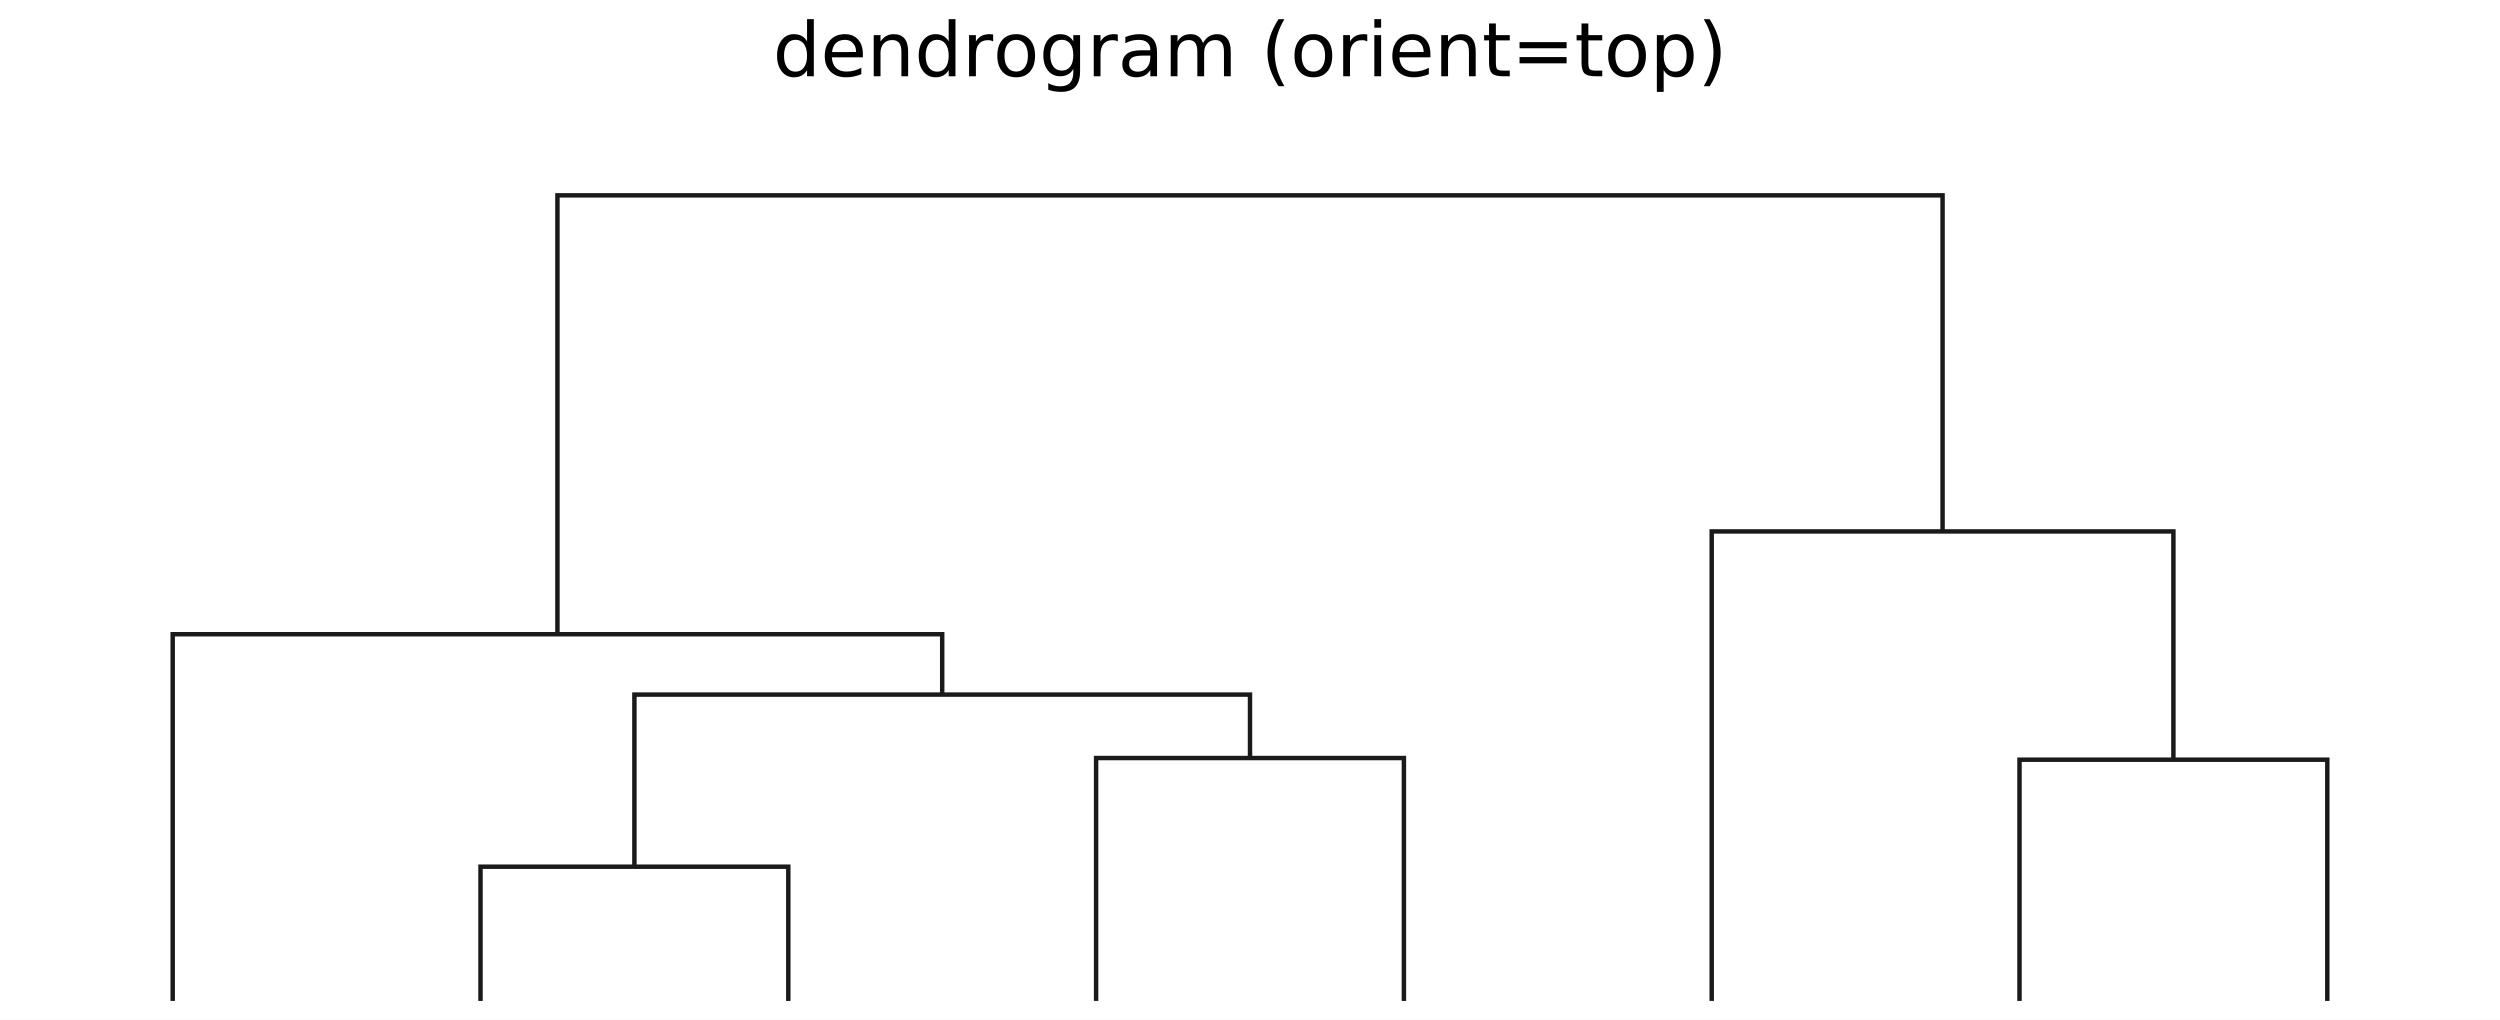
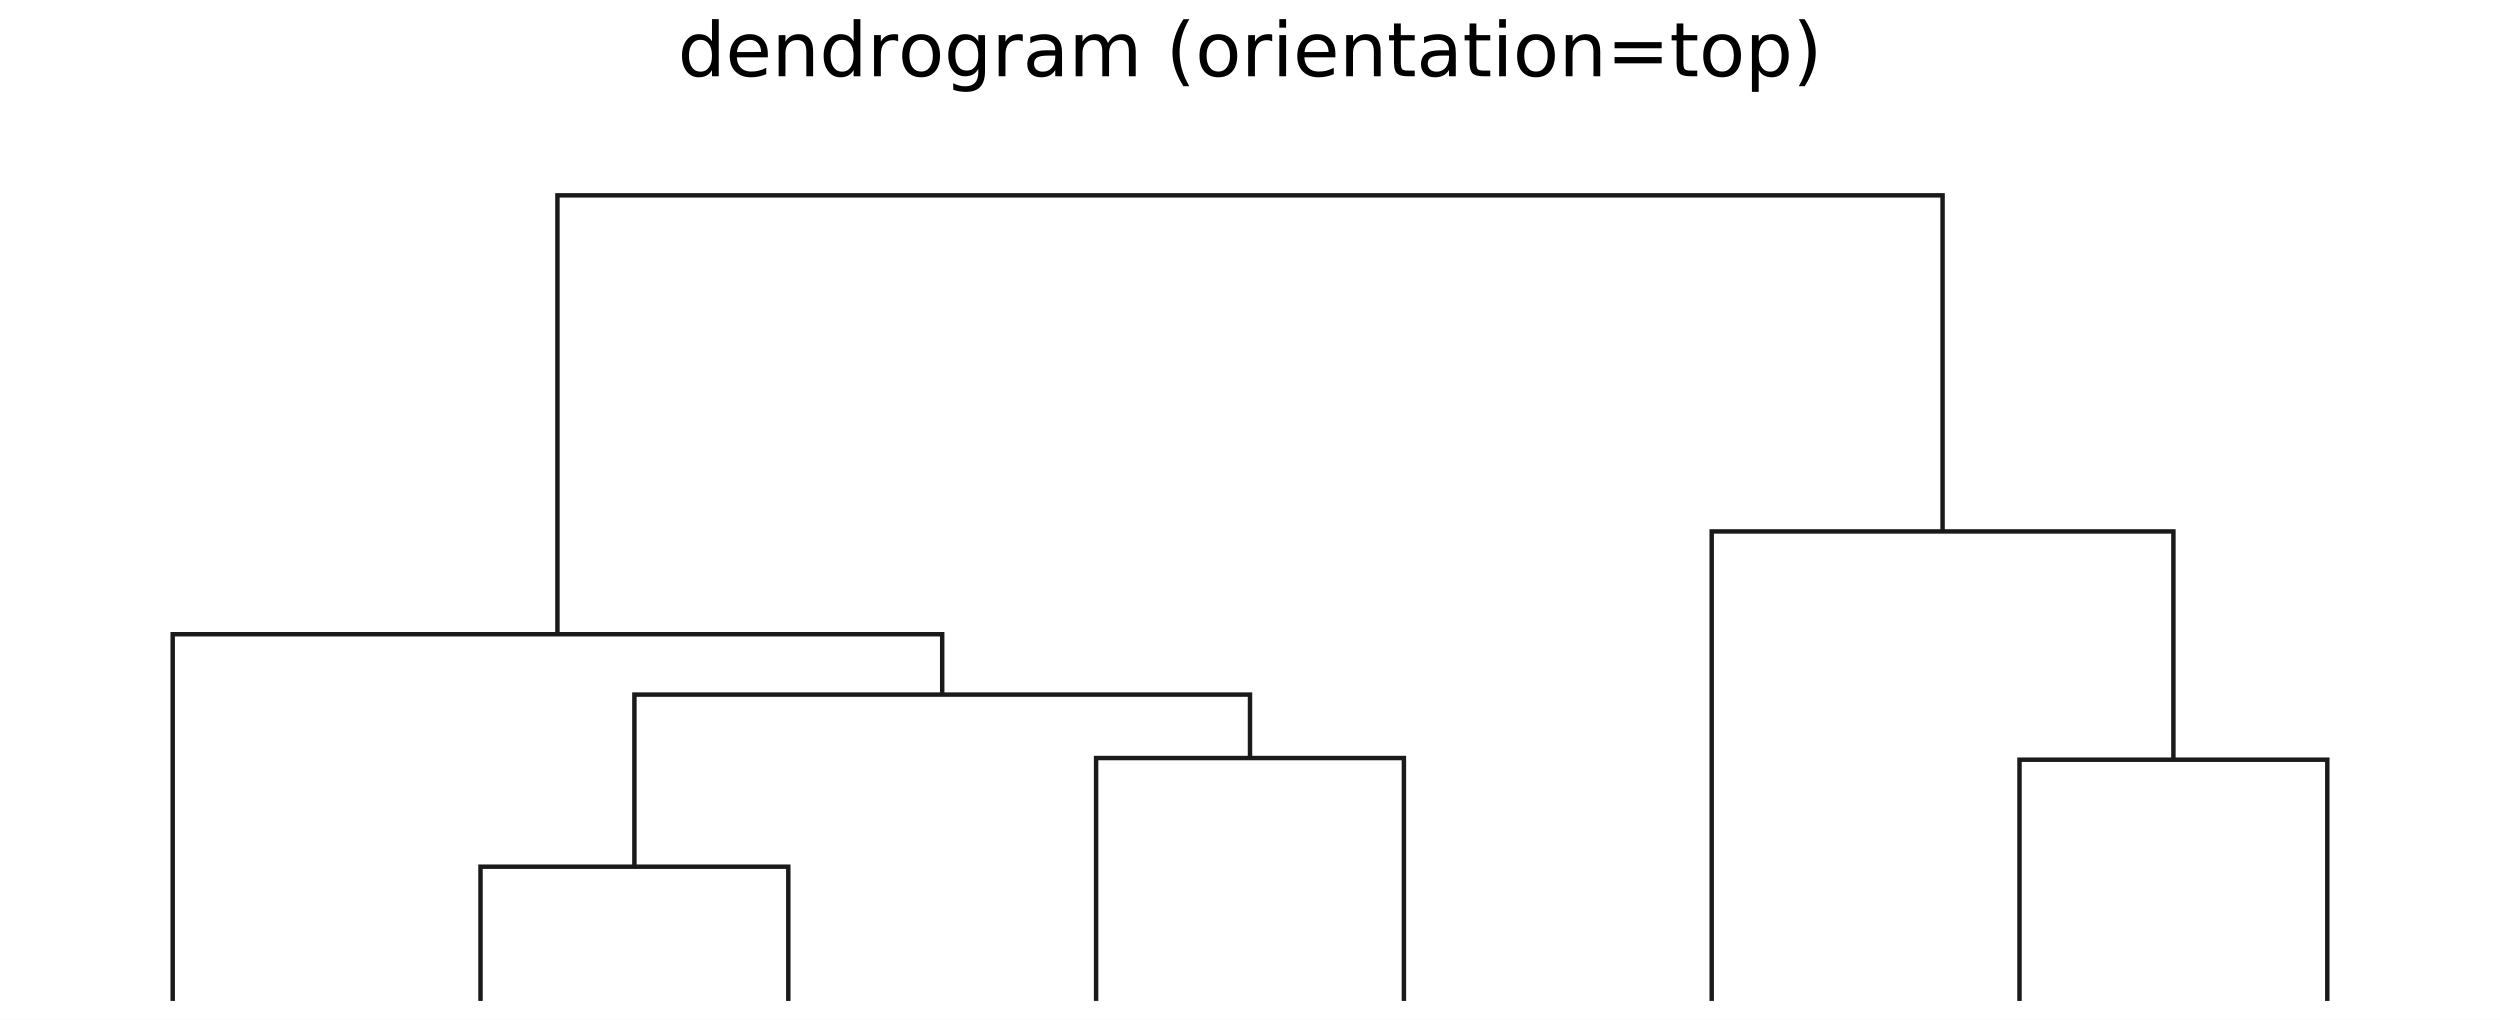
<svg xmlns="http://www.w3.org/2000/svg" width="532" height="217" viewBox="0 0 532 217" font-family="DejaVu Sans, Bitstream Vera Sans, Verdana, Arial, sans-serif" font-size="11" data-plotlet-version="0.6.0" data-plotlet-schema="2" data-plotlet-kind="layout">
  <rect width="532" height="217" fill="#fff" />
  <g transform="translate(4,4)">
-     <g transform="translate(0.00,29.00)" data-plotlet-kind="panel" data-plotlet-title="dendrogram (orient=top)" data-plotlet-xscale="linear" data-plotlet-yscale="linear" data-plotlet-xlim="0,8" data-plotlet-ylim="0,1.26" data-plotlet-panel-bbox="4,4,524,209" data-plotlet-data-area="0,29,524,180">
+     <g transform="translate(0.00,29.00)" data-plotlet-kind="panel" data-plotlet-title="dendrogram (orientation=top)" data-plotlet-xscale="linear" data-plotlet-yscale="linear" data-plotlet-xlim="0,8" data-plotlet-ylim="0,1.26" data-plotlet-panel-bbox="4,4,524,209" data-plotlet-data-area="0,29,524,180">
      <svg x="0" y="0" width="524" height="180" overflow="hidden">
-         <g class="plotlet-artist" data-plotlet-type="dendrogram" data-plotlet-index="0" data-plotlet-color="#1a1a1a" data-plotlet-orient="top" data-plotlet-n-leaves="8" data-plotlet-max-height="1.2" data-plotlet-leaves="[6, 1, 2, 3, 5, 4, 0, 7]">
+         <g class="plotlet-artist" data-plotlet-type="dendrogram" data-plotlet-index="0" data-plotlet-color="#1a1a1a" data-plotlet-orientation="top" data-plotlet-n-leaves="8" data-plotlet-max-height="1.2" data-plotlet-leaves="[6, 1, 2, 3, 5, 4, 0, 7]">
          <path d="M98.25,180.00 L98.25,151.43 L163.75,151.43 L163.75,180.00" fill="none" stroke="#1a1a1a" stroke-width="0.95" />
          <path d="M229.25,180.00 L229.25,128.31 L294.75,128.31 L294.75,180.00" fill="none" stroke="#1a1a1a" stroke-width="0.95" />
          <path d="M131.00,151.43 L131.00,114.81 L262.00,114.81 L262.00,128.31" fill="none" stroke="#1a1a1a" stroke-width="0.95" />
          <path d="M32.75,180.00 L32.75,101.96 L196.50,101.96 L196.50,114.81" fill="none" stroke="#1a1a1a" stroke-width="0.95" />
          <path d="M425.75,180.00 L425.75,128.66 L491.25,128.66 L491.25,180.00" fill="none" stroke="#1a1a1a" stroke-width="0.95" />
          <path d="M360.25,180.00 L360.25,80.09 L458.50,80.09 L458.50,128.66" fill="none" stroke="#1a1a1a" stroke-width="0.95" />
          <path d="M114.62,101.96 L114.62,8.57 L409.38,8.57 L409.38,80.09" fill="none" stroke="#1a1a1a" stroke-width="0.95" />
        </g>
      </svg>
-       <path d="M167.74 -24.20V-28.93H169.18V-16.77H167.74V-18.09Q167.29 -17.30 166.59 -16.93Q165.90 -16.55 164.93 -16.55Q163.35 -16.55 162.35 -17.81Q161.36 -19.08 161.36 -21.14Q161.36 -23.20 162.35 -24.47Q163.35 -25.73 164.93 -25.73Q165.90 -25.73 166.59 -25.36Q167.29 -24.98 167.74 -24.20ZM162.84 -21.14Q162.84 -19.55 163.49 -18.65Q164.14 -17.75 165.29 -17.75Q166.43 -17.75 167.08 -18.65Q167.74 -19.55 167.74 -21.14Q167.74 -22.73 167.08 -23.63Q166.43 -24.53 165.29 -24.53Q164.14 -24.53 163.49 -23.63Q162.84 -22.73 162.84 -21.14ZM179.62 -21.51V-20.80H173.01Q173.11 -19.32 173.91 -18.54Q174.71 -17.77 176.14 -17.77Q176.96 -17.77 177.74 -17.97Q178.52 -18.17 179.29 -18.58V-17.22Q178.51 -16.89 177.70 -16.72Q176.89 -16.55 176.05 -16.55Q173.96 -16.55 172.73 -17.77Q171.51 -18.98 171.51 -21.06Q171.51 -23.21 172.67 -24.47Q173.83 -25.73 175.80 -25.73Q177.57 -25.73 178.59 -24.60Q179.62 -23.46 179.62 -21.51ZM178.18 -21.93Q178.17 -23.11 177.52 -23.81Q176.88 -24.52 175.82 -24.52Q174.61 -24.52 173.89 -23.84Q173.17 -23.16 173.06 -21.92ZM189.25 -22.05V-16.77H187.82V-22.01Q187.82 -23.25 187.33 -23.87Q186.85 -24.48 185.88 -24.48Q184.71 -24.48 184.04 -23.74Q183.37 -23.00 183.37 -21.72V-16.77H181.93V-25.52H183.37V-24.16Q183.89 -24.95 184.59 -25.34Q185.29 -25.73 186.20 -25.73Q187.71 -25.73 188.48 -24.80Q189.25 -23.87 189.25 -22.05ZM197.88 -24.20V-28.93H199.32V-16.77H197.88V-18.09Q197.43 -17.30 196.73 -16.93Q196.04 -16.55 195.07 -16.55Q193.49 -16.55 192.49 -17.81Q191.50 -19.08 191.50 -21.14Q191.50 -23.20 192.49 -24.47Q193.49 -25.73 195.07 -25.73Q196.04 -25.73 196.73 -25.36Q197.43 -24.98 197.88 -24.20ZM192.98 -21.14Q192.98 -19.55 193.63 -18.65Q194.29 -17.75 195.43 -17.75Q196.57 -17.75 197.22 -18.65Q197.88 -19.55 197.88 -21.14Q197.88 -22.73 197.22 -23.63Q196.57 -24.53 195.43 -24.53Q194.29 -24.53 193.63 -23.63Q192.98 -22.73 192.98 -21.14ZM207.35 -24.18Q207.11 -24.32 206.82 -24.39Q206.54 -24.45 206.19 -24.45Q204.97 -24.45 204.32 -23.66Q203.67 -22.87 203.67 -21.38V-16.77H202.22V-25.52H203.67V-24.16Q204.12 -24.96 204.85 -25.35Q205.57 -25.73 206.61 -25.73Q206.76 -25.73 206.94 -25.71Q207.12 -25.70 207.34 -25.66ZM212.25 -24.52Q211.09 -24.52 210.42 -23.61Q209.75 -22.71 209.75 -21.14Q209.75 -19.57 210.41 -18.67Q211.08 -17.77 212.25 -17.77Q213.39 -17.77 214.07 -18.67Q214.74 -19.58 214.74 -21.14Q214.74 -22.70 214.07 -23.61Q213.39 -24.52 212.25 -24.52ZM212.25 -25.73Q214.12 -25.73 215.19 -24.52Q216.26 -23.30 216.26 -21.14Q216.26 -18.99 215.19 -17.77Q214.12 -16.55 212.25 -16.55Q210.36 -16.55 209.30 -17.77Q208.23 -18.99 208.23 -21.14Q208.23 -23.30 209.30 -24.52Q210.36 -25.73 212.25 -25.73ZM224.40 -21.25Q224.40 -22.81 223.76 -23.67Q223.11 -24.53 221.95 -24.53Q220.79 -24.53 220.15 -23.67Q219.50 -22.81 219.50 -21.25Q219.50 -19.70 220.15 -18.84Q220.79 -17.98 221.95 -17.98Q223.11 -17.98 223.76 -18.84Q224.40 -19.70 224.40 -21.25ZM225.84 -17.86Q225.84 -15.62 224.85 -14.54Q223.86 -13.45 221.81 -13.45Q221.05 -13.45 220.38 -13.56Q219.71 -13.67 219.07 -13.91V-15.30Q219.71 -14.96 220.32 -14.80Q220.94 -14.63 221.58 -14.63Q223.00 -14.63 223.70 -15.37Q224.40 -16.11 224.40 -17.60V-18.31Q223.96 -17.54 223.26 -17.16Q222.57 -16.77 221.60 -16.77Q219.99 -16.77 219.00 -18.00Q218.02 -19.23 218.02 -21.25Q218.02 -23.28 219.00 -24.51Q219.99 -25.73 221.60 -25.73Q222.57 -25.73 223.26 -25.35Q223.96 -24.97 224.40 -24.20V-25.52H225.84ZM233.87 -24.18Q233.63 -24.32 233.34 -24.39Q233.06 -24.45 232.71 -24.45Q231.50 -24.45 230.84 -23.66Q230.19 -22.87 230.19 -21.38V-16.77H228.75V-25.52H230.19V-24.16Q230.64 -24.96 231.37 -25.35Q232.10 -25.73 233.14 -25.73Q233.29 -25.73 233.46 -25.71Q233.64 -25.70 233.86 -25.66ZM239.36 -21.17Q237.61 -21.17 236.94 -20.77Q236.27 -20.38 236.27 -19.41Q236.27 -18.65 236.77 -18.20Q237.28 -17.75 238.14 -17.75Q239.34 -17.75 240.06 -18.60Q240.79 -19.45 240.79 -20.85V-21.17ZM242.22 -21.77V-16.77H240.79V-18.10Q240.29 -17.30 239.56 -16.93Q238.82 -16.55 237.76 -16.55Q236.42 -16.55 235.62 -17.30Q234.83 -18.05 234.83 -19.32Q234.83 -20.80 235.82 -21.55Q236.81 -22.30 238.77 -22.30H240.79V-22.44Q240.79 -23.43 240.13 -23.97Q239.48 -24.52 238.30 -24.52Q237.55 -24.52 236.84 -24.34Q236.13 -24.16 235.47 -23.80V-25.12Q236.26 -25.43 237.00 -25.58Q237.75 -25.73 238.45 -25.73Q240.35 -25.73 241.29 -24.75Q242.22 -23.77 242.22 -21.77ZM252.00 -23.84Q252.54 -24.81 253.29 -25.27Q254.04 -25.73 255.05 -25.73Q256.42 -25.73 257.16 -24.78Q257.90 -23.82 257.90 -22.05V-16.77H256.46V-22.01Q256.46 -23.27 256.01 -23.88Q255.57 -24.48 254.65 -24.48Q253.54 -24.48 252.89 -23.74Q252.24 -23.00 252.24 -21.72V-16.77H250.79V-22.01Q250.79 -23.27 250.35 -23.88Q249.90 -24.48 248.97 -24.48Q247.87 -24.48 247.22 -23.74Q246.57 -22.99 246.57 -21.72V-16.77H245.13V-25.52H246.57V-24.16Q247.07 -24.97 247.75 -25.35Q248.44 -25.73 249.39 -25.73Q250.34 -25.73 251.01 -25.25Q251.68 -24.77 252.00 -23.84ZM269.31 -28.91Q268.26 -27.12 267.75 -25.36Q267.25 -23.60 267.25 -21.80Q267.25 -19.99 267.76 -18.22Q268.27 -16.45 269.31 -14.66H268.06Q266.89 -16.50 266.30 -18.27Q265.72 -20.05 265.72 -21.80Q265.72 -23.54 266.30 -25.30Q266.88 -27.07 268.06 -28.91ZM275.49 -24.52Q274.33 -24.52 273.66 -23.61Q272.99 -22.71 272.99 -21.14Q272.99 -19.57 273.66 -18.67Q274.32 -17.77 275.49 -17.77Q276.64 -17.77 277.31 -18.67Q277.98 -19.58 277.98 -21.14Q277.98 -22.70 277.31 -23.61Q276.64 -24.52 275.49 -24.52ZM275.49 -25.73Q277.36 -25.73 278.43 -24.52Q279.50 -23.30 279.50 -21.14Q279.50 -18.99 278.43 -17.77Q277.36 -16.55 275.49 -16.55Q273.61 -16.55 272.54 -17.77Q271.47 -18.99 271.47 -21.14Q271.47 -23.30 272.54 -24.52Q273.61 -25.73 275.49 -25.73ZM286.96 -24.18Q286.71 -24.32 286.43 -24.39Q286.14 -24.45 285.80 -24.45Q284.58 -24.45 283.93 -23.66Q283.28 -22.87 283.28 -21.38V-16.77H281.83V-25.52H283.28V-24.16Q283.73 -24.96 284.46 -25.35Q285.18 -25.73 286.22 -25.73Q286.37 -25.73 286.55 -25.71Q286.73 -25.70 286.95 -25.66ZM288.46 -25.52H289.90V-16.77H288.46ZM288.46 -28.93H289.90V-27.11H288.46ZM300.39 -21.51V-20.80H293.79Q293.88 -19.32 294.68 -18.54Q295.48 -17.77 296.91 -17.77Q297.74 -17.77 298.52 -17.97Q299.29 -18.17 300.06 -18.58V-17.22Q299.29 -16.89 298.47 -16.72Q297.66 -16.55 296.82 -16.55Q294.73 -16.55 293.51 -17.77Q292.29 -18.98 292.29 -21.06Q292.29 -23.21 293.45 -24.47Q294.61 -25.73 296.57 -25.73Q298.34 -25.73 299.37 -24.60Q300.39 -23.46 300.39 -21.51ZM298.96 -21.93Q298.94 -23.11 298.30 -23.81Q297.65 -24.52 296.59 -24.52Q295.39 -24.52 294.66 -23.84Q293.94 -23.16 293.83 -21.92ZM310.03 -22.05V-16.77H308.59V-22.01Q308.59 -23.25 308.11 -23.87Q307.62 -24.48 306.65 -24.48Q305.49 -24.48 304.82 -23.74Q304.14 -23.00 304.14 -21.72V-16.77H302.70V-25.52H304.14V-24.16Q304.66 -24.95 305.36 -25.34Q306.06 -25.73 306.97 -25.73Q308.48 -25.73 309.25 -24.80Q310.03 -23.87 310.03 -22.05ZM314.32 -28.01V-25.52H317.28V-24.41H314.32V-19.66Q314.32 -18.59 314.61 -18.28Q314.90 -17.98 315.80 -17.98H317.28V-16.77H315.80Q314.14 -16.77 313.50 -17.39Q312.87 -18.02 312.87 -19.66V-24.41H311.82V-25.52H312.87V-28.01ZM319.36 -24.04H329.37V-22.73H319.36ZM319.36 -20.85H329.37V-19.52H319.36ZM334.00 -28.01V-25.52H336.96V-24.41H334.00V-19.66Q334.00 -18.59 334.29 -18.28Q334.58 -17.98 335.48 -17.98H336.96V-16.77H335.48Q333.82 -16.77 333.18 -17.39Q332.55 -18.02 332.55 -19.66V-24.41H331.50V-25.52H332.55V-28.01ZM342.24 -24.52Q341.08 -24.52 340.41 -23.61Q339.74 -22.71 339.74 -21.14Q339.74 -19.57 340.41 -18.67Q341.07 -17.77 342.24 -17.77Q343.39 -17.77 344.06 -18.67Q344.73 -19.58 344.73 -21.14Q344.73 -22.70 344.06 -23.61Q343.39 -24.52 342.24 -24.52ZM342.24 -25.73Q344.11 -25.73 345.18 -24.52Q346.25 -23.30 346.25 -21.14Q346.25 -18.99 345.18 -17.77Q344.11 -16.55 342.24 -16.55Q340.36 -16.55 339.29 -17.77Q338.22 -18.99 338.22 -21.14Q338.22 -23.30 339.29 -24.52Q340.36 -25.73 342.24 -25.73ZM350.03 -18.09V-13.45H348.58V-25.52H350.03V-24.20Q350.48 -24.98 351.17 -25.36Q351.86 -25.73 352.82 -25.73Q354.42 -25.73 355.41 -24.47Q356.41 -23.20 356.41 -21.14Q356.41 -19.08 355.41 -17.81Q354.42 -16.55 352.82 -16.55Q351.86 -16.55 351.17 -16.93Q350.48 -17.30 350.03 -18.09ZM354.92 -21.14Q354.92 -22.73 354.27 -23.63Q353.61 -24.53 352.47 -24.53Q351.33 -24.53 350.68 -23.63Q350.03 -22.73 350.03 -21.14Q350.03 -19.55 350.68 -18.65Q351.33 -17.75 352.47 -17.75Q353.61 -17.75 354.27 -18.65Q354.92 -19.55 354.92 -21.14ZM358.57 -28.91H359.82Q360.99 -27.07 361.57 -25.30Q362.15 -23.54 362.15 -21.80Q362.15 -20.05 361.57 -18.27Q360.99 -16.50 359.82 -14.66H358.57Q359.61 -16.45 360.12 -18.22Q360.63 -19.99 360.63 -21.80Q360.63 -23.60 360.12 -25.36Q359.61 -27.12 358.57 -28.91Z" fill="#000" />
+       <path d="M147.51 -24.20V-28.93H148.95V-16.77H147.51V-18.09Q147.06 -17.30 146.37 -16.93Q145.68 -16.55 144.71 -16.55Q143.12 -16.55 142.12 -17.81Q141.13 -19.08 141.13 -21.14Q141.13 -23.20 142.12 -24.47Q143.12 -25.73 144.71 -25.73Q145.68 -25.73 146.37 -25.36Q147.06 -24.98 147.51 -24.20ZM142.61 -21.14Q142.61 -19.55 143.27 -18.65Q143.92 -17.75 145.06 -17.75Q146.20 -17.75 146.86 -18.65Q147.51 -19.55 147.51 -21.14Q147.51 -22.73 146.86 -23.63Q146.20 -24.53 145.06 -24.53Q143.92 -24.53 143.27 -23.63Q142.61 -22.73 142.61 -21.14ZM159.39 -21.51V-20.80H152.79Q152.88 -19.32 153.68 -18.54Q154.48 -17.77 155.91 -17.77Q156.74 -17.77 157.52 -17.97Q158.29 -18.17 159.06 -18.58V-17.22Q158.29 -16.89 157.47 -16.72Q156.66 -16.55 155.82 -16.55Q153.73 -16.55 152.51 -17.77Q151.29 -18.98 151.29 -21.06Q151.29 -23.21 152.45 -24.47Q153.61 -25.73 155.57 -25.73Q157.34 -25.73 158.37 -24.60Q159.39 -23.46 159.39 -21.51ZM157.96 -21.93Q157.94 -23.11 157.30 -23.81Q156.65 -24.52 155.59 -24.52Q154.39 -24.52 153.66 -23.84Q152.94 -23.16 152.83 -21.92ZM169.03 -22.05V-16.77H167.59V-22.01Q167.59 -23.25 167.11 -23.87Q166.62 -24.48 165.65 -24.48Q164.49 -24.48 163.82 -23.74Q163.14 -23.00 163.14 -21.72V-16.77H161.70V-25.52H163.14V-24.16Q163.66 -24.95 164.36 -25.34Q165.06 -25.73 165.97 -25.73Q167.48 -25.73 168.25 -24.80Q169.03 -23.87 169.03 -22.05ZM177.65 -24.20V-28.93H179.09V-16.77H177.65V-18.09Q177.20 -17.30 176.51 -16.93Q175.82 -16.55 174.85 -16.55Q173.26 -16.55 172.27 -17.81Q171.27 -19.08 171.27 -21.14Q171.27 -23.20 172.27 -24.47Q173.26 -25.73 174.85 -25.73Q175.82 -25.73 176.51 -25.36Q177.20 -24.98 177.65 -24.20ZM172.75 -21.14Q172.75 -19.55 173.41 -18.65Q174.06 -17.75 175.20 -17.75Q176.34 -17.75 177.00 -18.65Q177.65 -19.55 177.65 -21.14Q177.65 -22.73 177.00 -23.63Q176.34 -24.53 175.20 -24.53Q174.06 -24.53 173.41 -23.63Q172.75 -22.73 172.75 -21.14ZM187.12 -24.18Q186.88 -24.32 186.59 -24.39Q186.31 -24.45 185.96 -24.45Q184.75 -24.45 184.09 -23.66Q183.44 -22.87 183.44 -21.38V-16.77H182.00V-25.52H183.44V-24.16Q183.89 -24.96 184.62 -25.35Q185.35 -25.73 186.39 -25.73Q186.54 -25.73 186.71 -25.71Q186.89 -25.70 187.11 -25.66ZM192.02 -24.52Q190.86 -24.52 190.19 -23.61Q189.52 -22.71 189.52 -21.14Q189.52 -19.57 190.19 -18.67Q190.86 -17.77 192.02 -17.77Q193.17 -17.77 193.84 -18.67Q194.51 -19.58 194.51 -21.14Q194.51 -22.70 193.84 -23.61Q193.17 -24.52 192.02 -24.52ZM192.02 -25.73Q193.89 -25.73 194.96 -24.52Q196.04 -23.30 196.04 -21.14Q196.04 -18.99 194.96 -17.77Q193.89 -16.55 192.02 -16.55Q190.14 -16.55 189.07 -17.77Q188.00 -18.99 188.00 -21.14Q188.00 -23.30 189.07 -24.52Q190.14 -25.73 192.02 -25.73ZM204.18 -21.25Q204.18 -22.81 203.53 -23.67Q202.89 -24.53 201.72 -24.53Q200.57 -24.53 199.92 -23.67Q199.28 -22.81 199.28 -21.25Q199.28 -19.70 199.92 -18.84Q200.57 -17.98 201.72 -17.98Q202.89 -17.98 203.53 -18.84Q204.18 -19.70 204.18 -21.25ZM205.61 -17.86Q205.61 -15.62 204.62 -14.54Q203.63 -13.45 201.58 -13.45Q200.82 -13.45 200.15 -13.56Q199.48 -13.67 198.85 -13.91V-15.30Q199.48 -14.96 200.10 -14.80Q200.71 -14.63 201.36 -14.63Q202.77 -14.63 203.47 -15.37Q204.18 -16.11 204.18 -17.60V-18.31Q203.73 -17.54 203.04 -17.16Q202.34 -16.77 201.37 -16.77Q199.76 -16.77 198.78 -18.00Q197.79 -19.23 197.79 -21.25Q197.79 -23.28 198.78 -24.51Q199.76 -25.73 201.37 -25.73Q202.34 -25.73 203.04 -25.35Q203.73 -24.97 204.18 -24.20V-25.52H205.61ZM213.64 -24.18Q213.40 -24.32 213.12 -24.39Q212.83 -24.45 212.49 -24.45Q211.27 -24.45 210.62 -23.66Q209.96 -22.87 209.96 -21.38V-16.77H208.52V-25.52H209.96V-24.16Q210.42 -24.96 211.14 -25.35Q211.87 -25.73 212.91 -25.73Q213.06 -25.73 213.24 -25.71Q213.42 -25.70 213.64 -25.66ZM219.13 -21.17Q217.39 -21.17 216.71 -20.77Q216.04 -20.38 216.04 -19.41Q216.04 -18.65 216.55 -18.20Q217.05 -17.75 217.92 -17.75Q219.11 -17.75 219.84 -18.60Q220.56 -19.45 220.56 -20.85V-21.17ZM222.00 -21.77V-16.77H220.56V-18.10Q220.07 -17.30 219.33 -16.93Q218.60 -16.55 217.54 -16.55Q216.19 -16.55 215.40 -17.30Q214.61 -18.05 214.61 -19.32Q214.61 -20.80 215.59 -21.55Q216.58 -22.30 218.54 -22.30H220.56V-22.44Q220.56 -23.43 219.91 -23.97Q219.25 -24.52 218.07 -24.52Q217.32 -24.52 216.61 -24.34Q215.90 -24.16 215.25 -23.80V-25.12Q216.04 -25.43 216.78 -25.58Q217.52 -25.73 218.22 -25.73Q220.12 -25.73 221.06 -24.75Q222.00 -23.77 222.00 -21.77ZM231.77 -23.84Q232.31 -24.81 233.06 -25.27Q233.81 -25.73 234.82 -25.73Q236.19 -25.73 236.93 -24.78Q237.68 -23.82 237.68 -22.05V-16.77H236.23V-22.01Q236.23 -23.27 235.79 -23.88Q235.34 -24.48 234.43 -24.48Q233.31 -24.48 232.66 -23.74Q232.01 -23.00 232.01 -21.72V-16.77H230.57V-22.01Q230.57 -23.27 230.12 -23.88Q229.68 -24.48 228.75 -24.48Q227.64 -24.48 227.00 -23.74Q226.35 -22.99 226.35 -21.72V-16.77H224.90V-25.52H226.35V-24.16Q226.84 -24.97 227.53 -25.35Q228.21 -25.73 229.16 -25.73Q230.11 -25.73 230.78 -25.25Q231.45 -24.77 231.77 -23.84ZM249.08 -28.91Q248.04 -27.12 247.53 -25.36Q247.02 -23.60 247.02 -21.80Q247.02 -19.99 247.53 -18.22Q248.04 -16.45 249.08 -14.66H247.83Q246.66 -16.50 246.08 -18.27Q245.50 -20.05 245.50 -21.80Q245.50 -23.54 246.07 -25.30Q246.65 -27.07 247.83 -28.91ZM255.26 -24.52Q254.11 -24.52 253.43 -23.61Q252.76 -22.71 252.76 -21.14Q252.76 -19.57 253.43 -18.67Q254.10 -17.77 255.26 -17.77Q256.41 -17.77 257.08 -18.67Q257.75 -19.58 257.75 -21.14Q257.75 -22.70 257.08 -23.61Q256.41 -24.52 255.26 -24.52ZM255.26 -25.73Q257.14 -25.73 258.21 -24.52Q259.28 -23.30 259.28 -21.14Q259.28 -18.99 258.21 -17.77Q257.14 -16.55 255.26 -16.55Q253.38 -16.55 252.31 -17.77Q251.25 -18.99 251.25 -21.14Q251.25 -23.30 252.31 -24.52Q253.38 -25.73 255.26 -25.73ZM266.73 -24.18Q266.49 -24.32 266.20 -24.39Q265.92 -24.45 265.57 -24.45Q264.36 -24.45 263.70 -23.66Q263.05 -22.87 263.05 -21.38V-16.77H261.61V-25.52H263.05V-24.16Q263.50 -24.96 264.23 -25.35Q264.96 -25.73 266.00 -25.73Q266.14 -25.73 266.32 -25.71Q266.50 -25.70 266.72 -25.66ZM268.24 -25.52H269.68V-16.77H268.24ZM268.24 -28.93H269.68V-27.11H268.24ZM280.17 -21.51V-20.80H273.56Q273.65 -19.32 274.45 -18.54Q275.25 -17.77 276.68 -17.77Q277.51 -17.77 278.29 -17.97Q279.07 -18.17 279.83 -18.58V-17.22Q279.06 -16.89 278.25 -16.72Q277.43 -16.55 276.60 -16.55Q274.50 -16.55 273.28 -17.77Q272.06 -18.98 272.06 -21.06Q272.06 -23.21 273.22 -24.47Q274.38 -25.73 276.35 -25.73Q278.11 -25.73 279.14 -24.60Q280.17 -23.46 280.17 -21.51ZM278.73 -21.93Q278.71 -23.11 278.07 -23.81Q277.43 -24.52 276.36 -24.52Q275.16 -24.52 274.44 -23.84Q273.71 -23.16 273.61 -21.92ZM289.80 -22.05V-16.77H288.36V-22.01Q288.36 -23.25 287.88 -23.87Q287.39 -24.48 286.43 -24.48Q285.26 -24.48 284.59 -23.74Q283.92 -23.00 283.92 -21.72V-16.77H282.47V-25.52H283.92V-24.16Q284.43 -24.95 285.13 -25.34Q285.83 -25.73 286.75 -25.73Q288.25 -25.73 289.03 -24.80Q289.80 -23.87 289.80 -22.05ZM294.09 -28.01V-25.52H297.05V-24.41H294.09V-19.66Q294.09 -18.59 294.38 -18.28Q294.68 -17.98 295.57 -17.98H297.05V-16.77H295.57Q293.91 -16.77 293.28 -17.39Q292.64 -18.02 292.64 -19.66V-24.41H291.59V-25.52H292.64V-28.01ZM302.92 -21.17Q301.18 -21.17 300.50 -20.77Q299.83 -20.38 299.83 -19.41Q299.83 -18.65 300.34 -18.20Q300.84 -17.75 301.71 -17.75Q302.90 -17.75 303.62 -18.60Q304.35 -19.45 304.35 -20.85V-21.17ZM305.79 -21.77V-16.77H304.35V-18.10Q303.86 -17.30 303.12 -16.93Q302.39 -16.55 301.32 -16.55Q299.98 -16.55 299.19 -17.30Q298.39 -18.05 298.39 -19.32Q298.39 -20.80 299.38 -21.55Q300.37 -22.30 302.33 -22.30H304.35V-22.44Q304.35 -23.43 303.70 -23.97Q303.04 -24.52 301.86 -24.52Q301.11 -24.52 300.40 -24.34Q299.69 -24.16 299.04 -23.80V-25.12Q299.82 -25.43 300.57 -25.58Q301.31 -25.73 302.01 -25.73Q303.91 -25.73 304.85 -24.75Q305.79 -23.77 305.79 -21.77ZM310.17 -28.01V-25.52H313.13V-24.41H310.17V-19.66Q310.17 -18.59 310.46 -18.28Q310.75 -17.98 311.65 -17.98H313.13V-16.77H311.65Q309.99 -16.77 309.36 -17.39Q308.72 -18.02 308.72 -19.66V-24.41H307.67V-25.52H308.72V-28.01ZM315.02 -25.52H316.46V-16.77H315.02ZM315.02 -28.93H316.46V-27.11H315.02ZM322.86 -24.52Q321.70 -24.52 321.03 -23.61Q320.36 -22.71 320.36 -21.14Q320.36 -19.57 321.02 -18.67Q321.69 -17.77 322.86 -17.77Q324.00 -17.77 324.68 -18.67Q325.35 -19.58 325.35 -21.14Q325.35 -22.70 324.68 -23.61Q324.00 -24.52 322.86 -24.52ZM322.86 -25.73Q324.73 -25.73 325.80 -24.52Q326.87 -23.30 326.87 -21.14Q326.87 -18.99 325.80 -17.77Q324.73 -16.55 322.86 -16.55Q320.97 -16.55 319.91 -17.77Q318.84 -18.99 318.84 -21.14Q318.84 -23.30 319.91 -24.52Q320.97 -25.73 322.86 -25.73ZM336.53 -22.05V-16.77H335.09V-22.01Q335.09 -23.25 334.61 -23.87Q334.12 -24.48 333.15 -24.48Q331.99 -24.48 331.32 -23.74Q330.64 -23.00 330.64 -21.72V-16.77H329.20V-25.52H330.64V-24.16Q331.16 -24.95 331.86 -25.34Q332.56 -25.73 333.47 -25.73Q334.98 -25.73 335.75 -24.80Q336.53 -23.87 336.53 -22.05ZM339.58 -24.04H349.60V-22.73H339.58ZM339.58 -20.85H349.60V-19.52H339.58ZM354.22 -28.01V-25.52H357.18V-24.41H354.22V-19.66Q354.22 -18.59 354.52 -18.28Q354.81 -17.98 355.71 -17.98H357.18V-16.77H355.71Q354.04 -16.77 353.41 -17.39Q352.78 -18.02 352.78 -19.66V-24.41H351.72V-25.52H352.78V-28.01ZM362.46 -24.52Q361.31 -24.52 360.64 -23.61Q359.96 -22.71 359.96 -21.14Q359.96 -19.57 360.63 -18.67Q361.30 -17.77 362.46 -17.77Q363.61 -17.77 364.29 -18.67Q364.96 -19.58 364.96 -21.14Q364.96 -22.70 364.29 -23.61Q363.61 -24.52 362.46 -24.52ZM362.46 -25.73Q364.34 -25.73 365.41 -24.52Q366.48 -23.30 366.48 -21.14Q366.48 -18.99 365.41 -17.77Q364.34 -16.55 362.46 -16.55Q360.58 -16.55 359.52 -17.77Q358.45 -18.99 358.45 -21.14Q358.45 -23.30 359.52 -24.52Q360.58 -25.73 362.46 -25.73ZM370.25 -18.09V-13.45H368.81V-25.52H370.25V-24.20Q370.71 -24.98 371.40 -25.36Q372.09 -25.73 373.05 -25.73Q374.64 -25.73 375.64 -24.47Q376.64 -23.20 376.64 -21.14Q376.64 -19.08 375.64 -17.81Q374.64 -16.55 373.05 -16.55Q372.09 -16.55 371.40 -16.93Q370.71 -17.30 370.25 -18.09ZM375.14 -21.14Q375.14 -22.73 374.49 -23.63Q373.84 -24.53 372.70 -24.53Q371.56 -24.53 370.91 -23.63Q370.25 -22.73 370.25 -21.14Q370.25 -19.55 370.91 -18.65Q371.56 -17.75 372.70 -17.75Q373.84 -17.75 374.49 -18.65Q375.14 -19.55 375.14 -21.14ZM378.79 -28.91H380.04Q381.21 -27.07 381.80 -25.30Q382.38 -23.54 382.38 -21.80Q382.38 -20.05 381.80 -18.27Q381.21 -16.50 380.04 -14.66H378.79Q379.83 -16.45 380.34 -18.22Q380.86 -19.99 380.86 -21.80Q380.86 -23.60 380.34 -25.36Q379.83 -27.12 378.79 -28.91Z" fill="#000" />
    </g>
  </g>
</svg>
